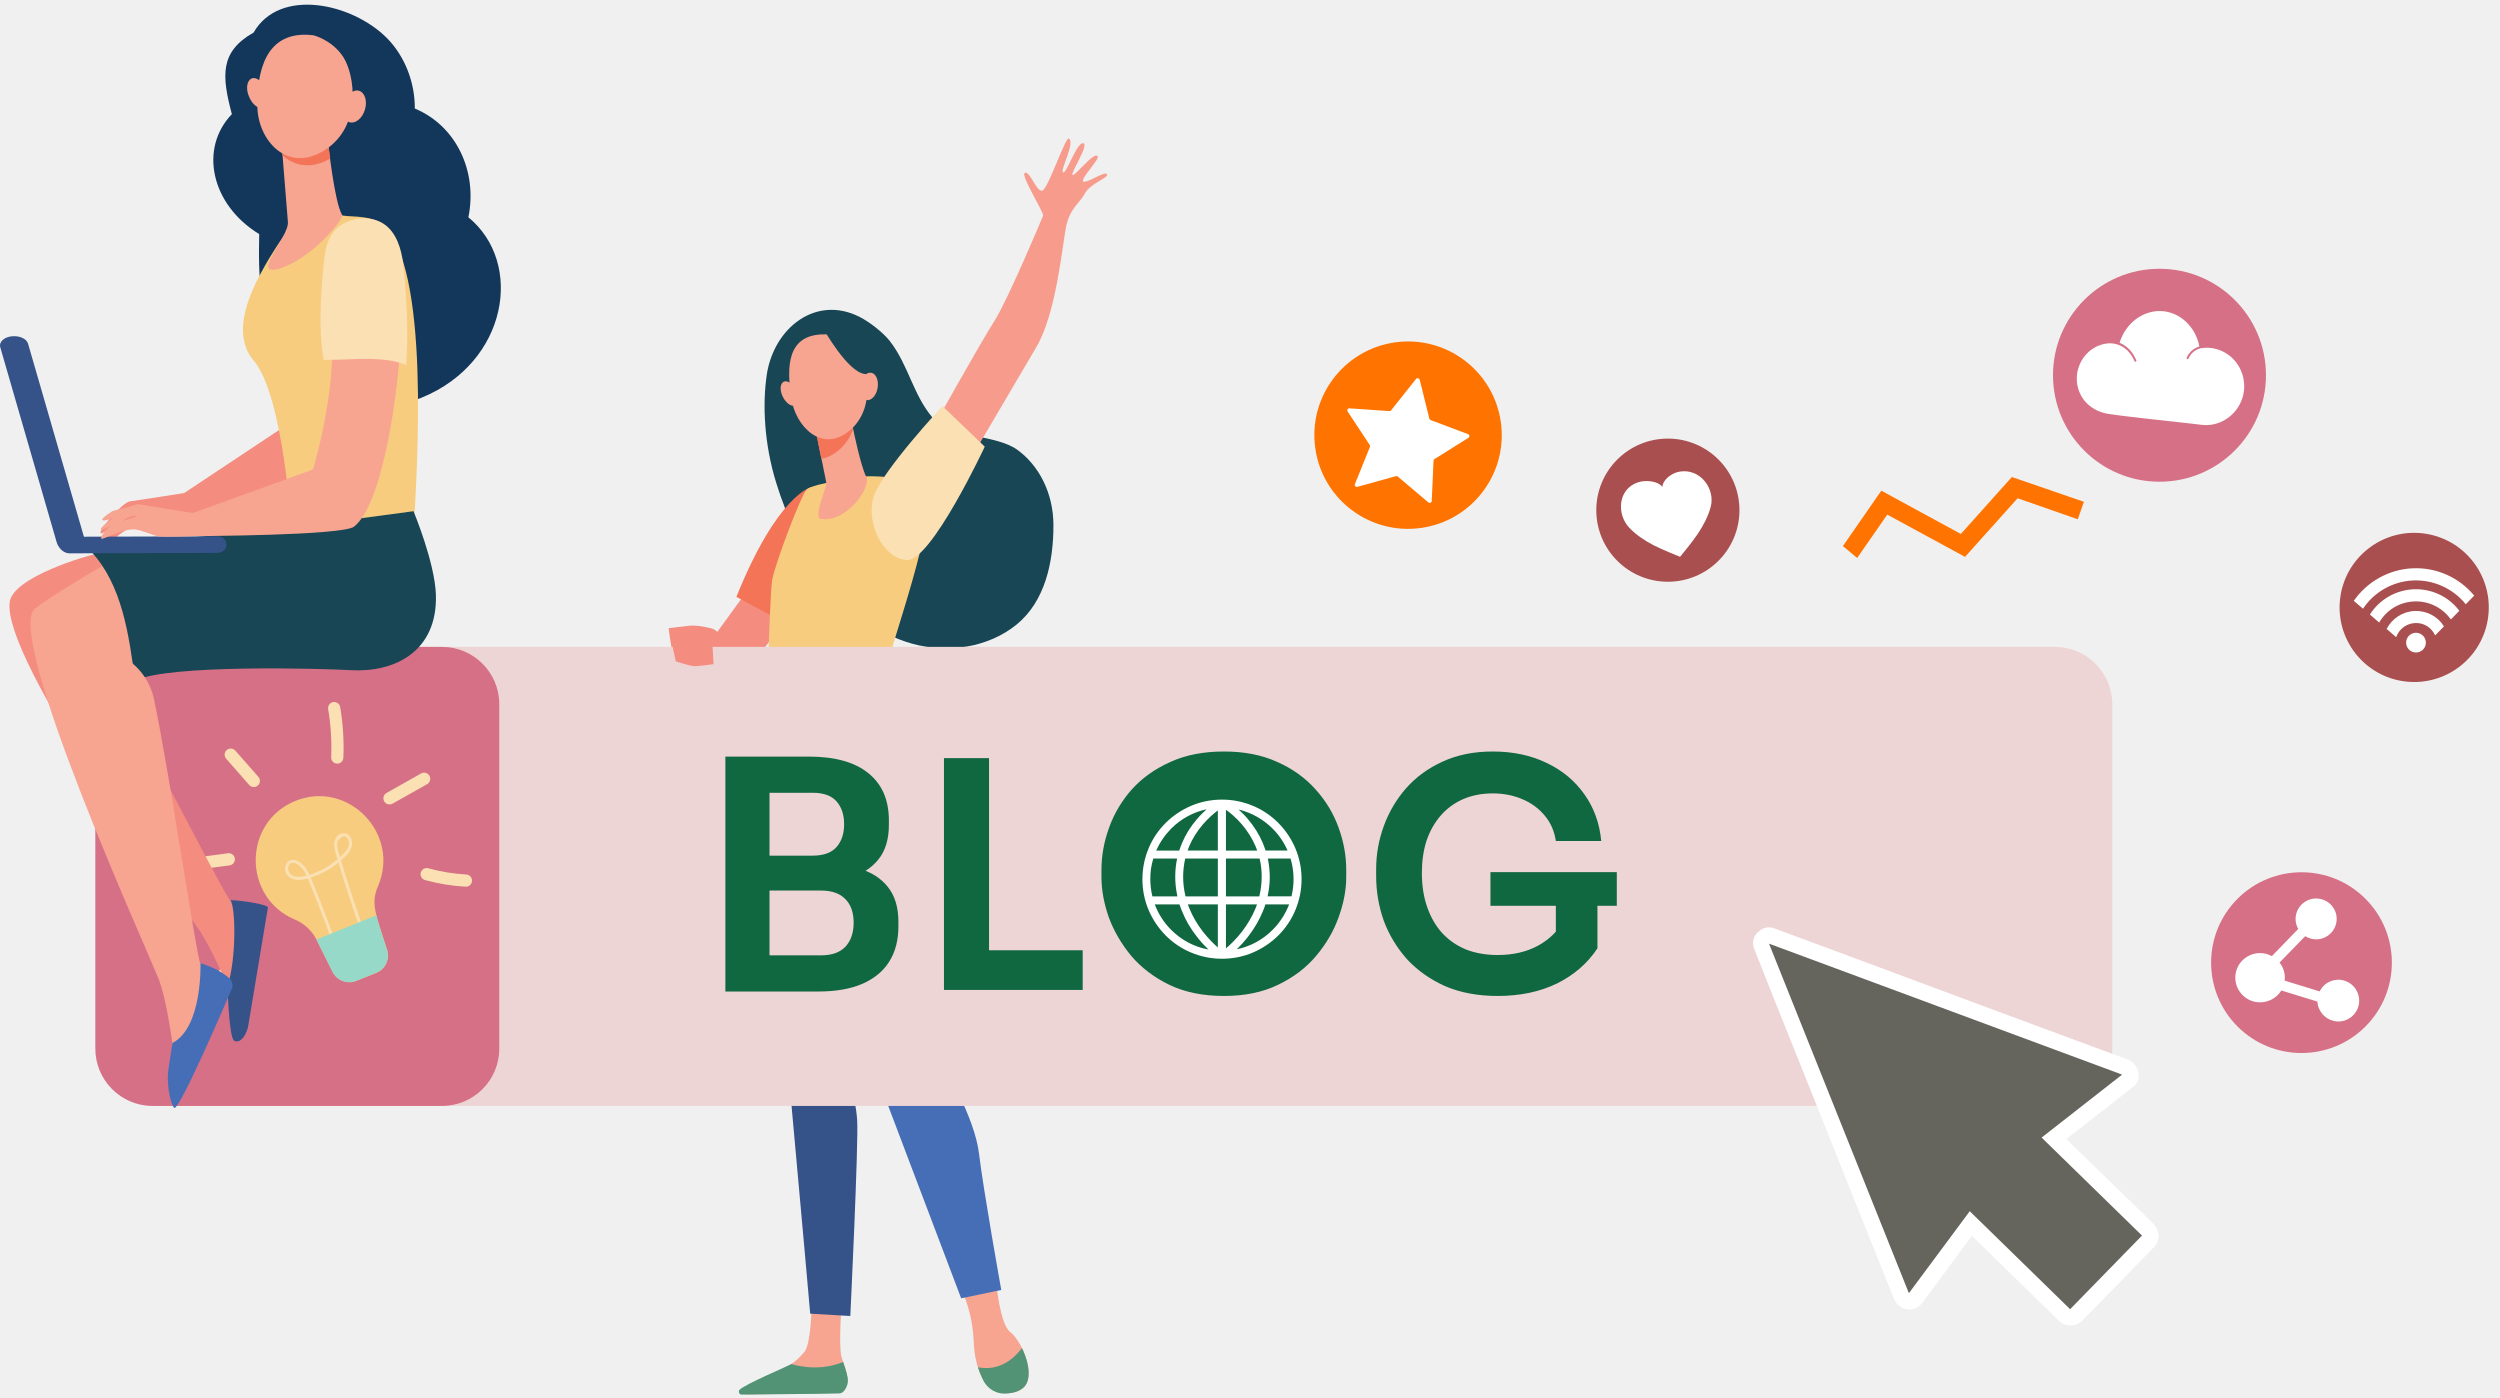
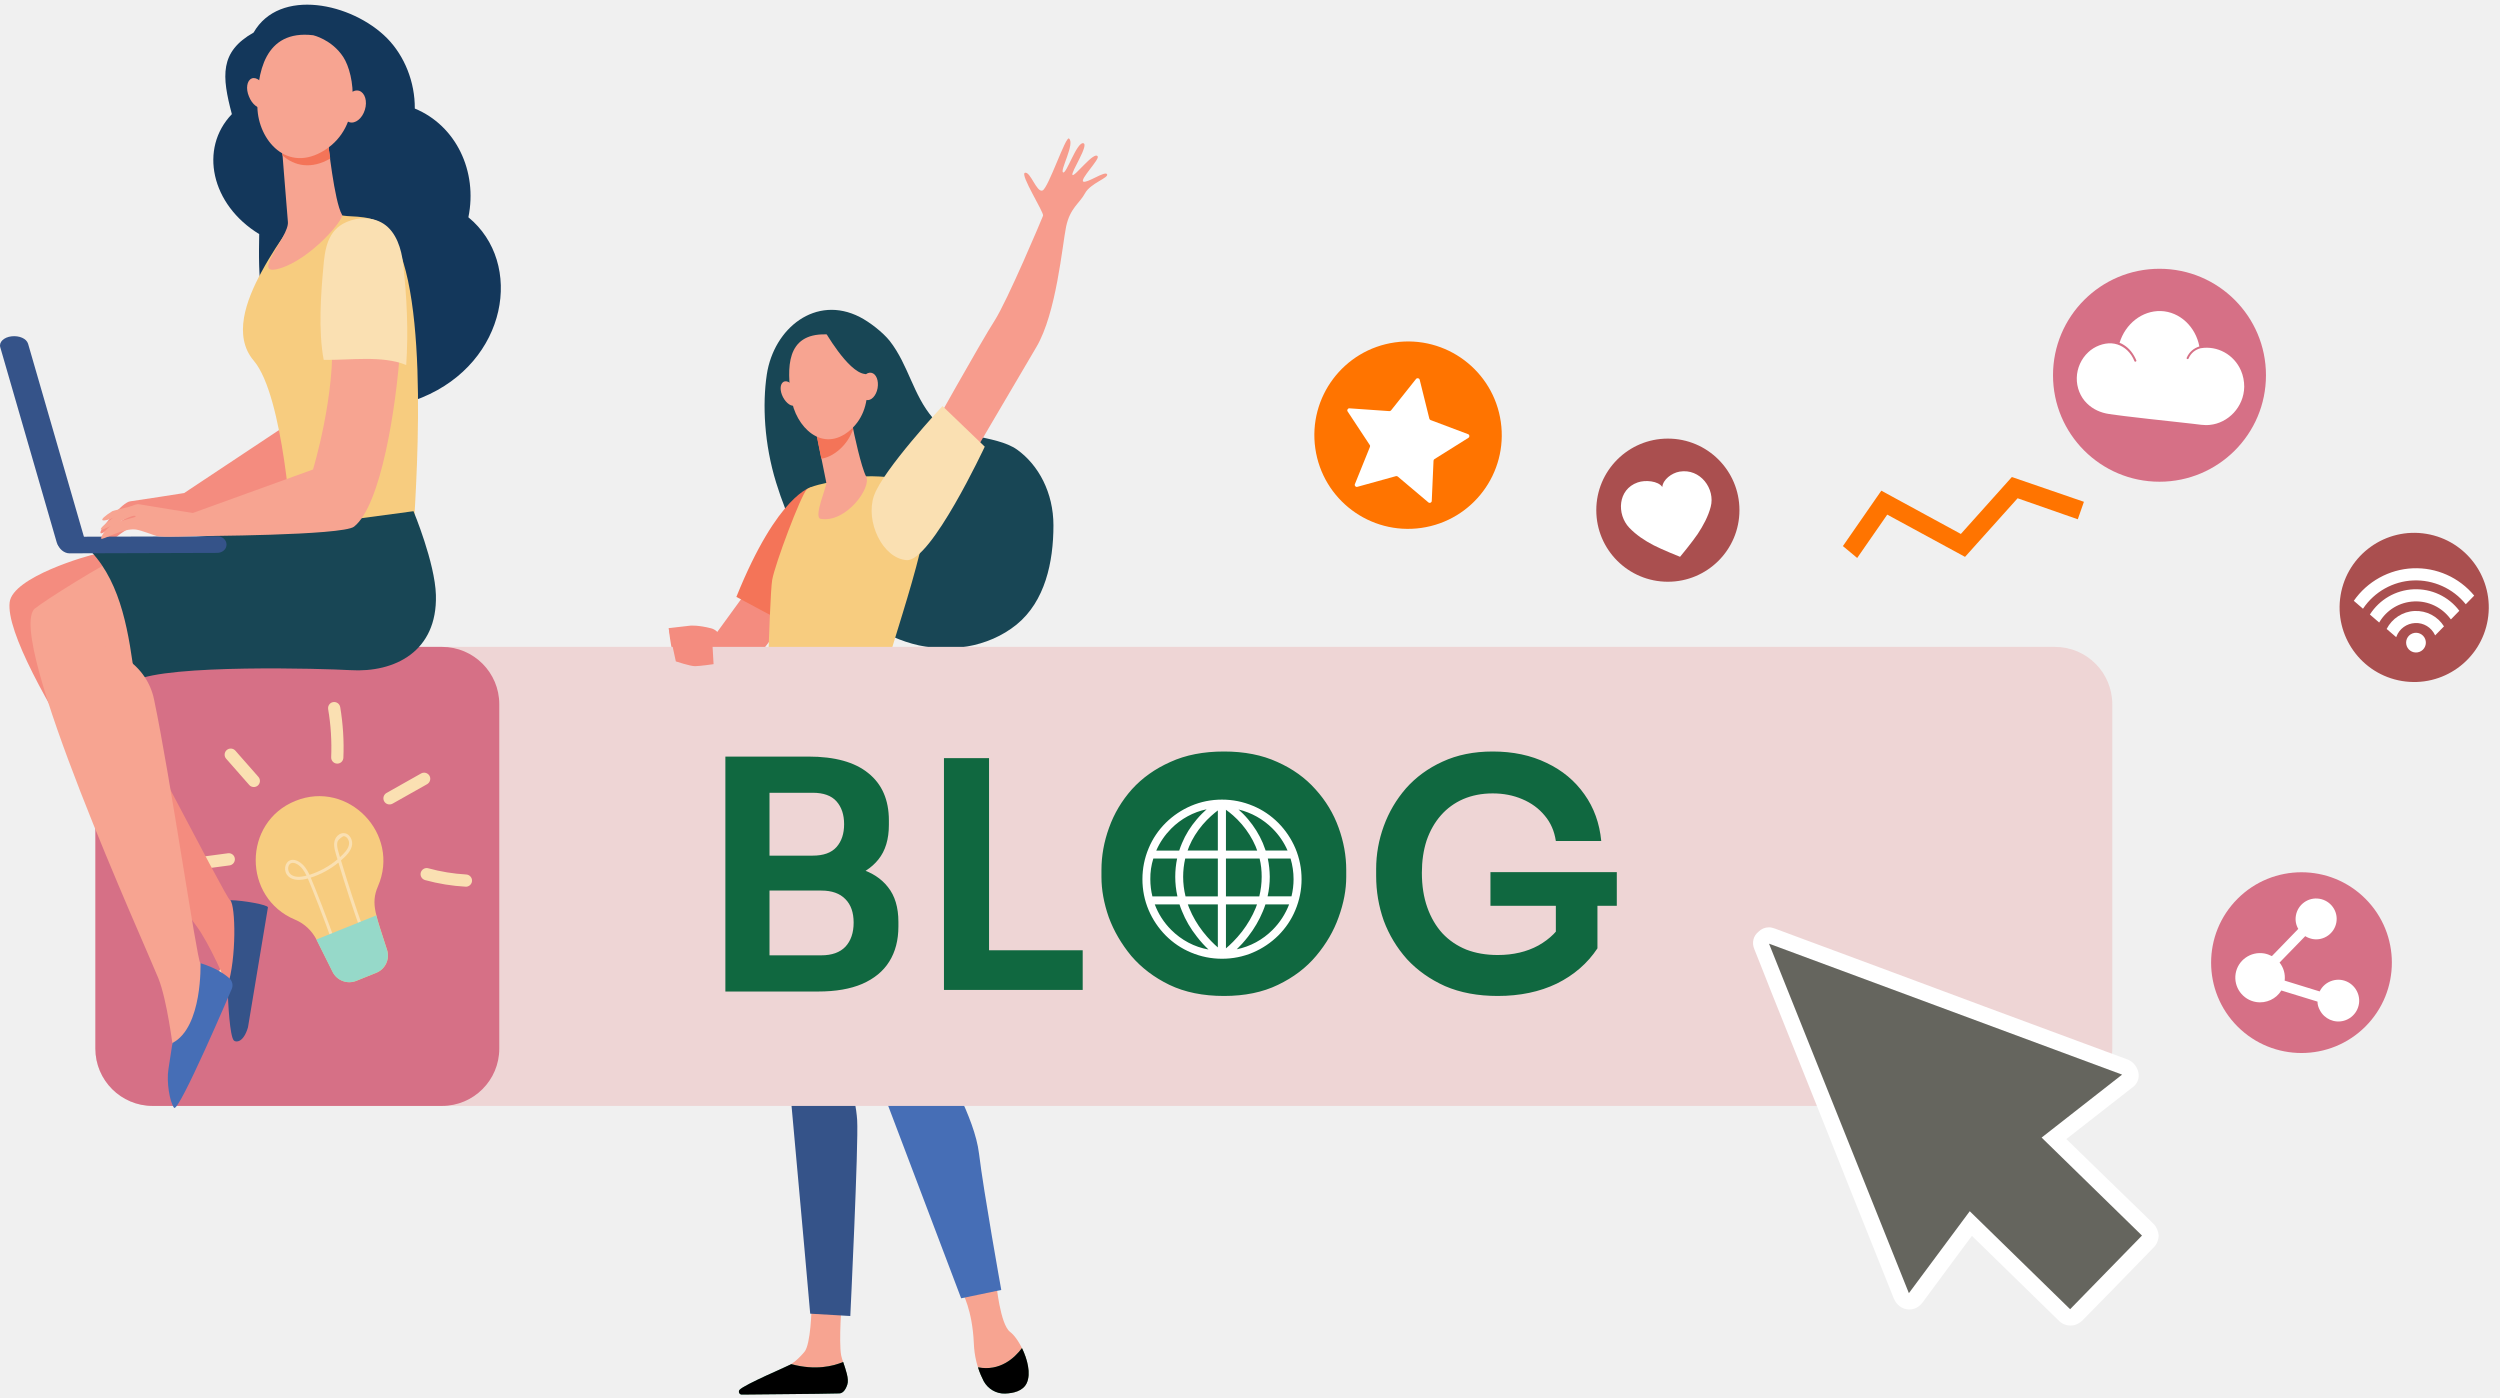
<svg xmlns="http://www.w3.org/2000/svg" width="508" height="284" viewBox="0 0 508 284" fill="none">
  <path d="M202.432 260.691C202.432 260.691 203.213 269.113 205.25 270.641C207.288 272.169 210.004 277.908 208.646 280.999C208.205 281.949 207.356 282.527 206.405 282.832C203.552 283.749 200.496 282.187 199.274 279.335C198.594 277.739 197.983 275.599 197.881 272.916C197.576 266.091 195.538 262.627 195.538 262.627L202.432 260.691Z" fill="#F7A491" />
  <path d="M171.057 264.154C171.057 264.154 170.412 272.644 170.921 275.395C171.193 276.855 172.755 279.911 172.042 281.303C171.329 282.696 170.514 283.035 170.514 283.035L152.006 283.341C150.988 283.341 151.667 282.696 152.482 282.05C153.806 281.032 154.893 280.352 159.138 278.213C159.409 278.077 160.428 277.398 160.802 277.16C161.718 276.583 162.635 275.666 163.45 274.715C164.775 273.187 164.91 265.716 164.91 265.716L171.057 264.154Z" fill="#F7A491" />
  <path d="M156.584 151.377C156.584 151.377 154.24 165.164 155.769 174.197C157.297 183.23 164.632 266.938 164.632 266.938L172.782 267.413C172.782 267.413 174.48 232.436 174.174 227.58C173.868 222.724 171.457 214.574 171.457 214.574L172.272 186.354L161.983 149.271L156.584 151.377Z" fill="#355389" />
  <path d="M180.603 148.458C180.603 148.458 187.021 158.544 188.549 166.864C190.077 175.184 187.429 200.822 190.383 211.757C191.979 217.666 198.024 226.801 198.941 234.441C199.857 242.082 203.457 262.118 203.457 262.118L195.307 263.816L176.358 213.829L161.484 168.63L157.681 145.368L180.603 148.458Z" fill="#466EB6" />
  <path d="M198.734 277.84C203.182 278.689 206.137 275.972 207.665 273.935C208.786 276.244 209.499 279.096 208.65 280.998C207.903 282.662 205.933 283.103 204.235 283.171C202.469 283.239 200.771 282.254 199.889 280.658C199.515 279.911 199.074 278.96 198.734 277.84Z" fill="#65B891" />
-   <path d="M198.734 277.84C203.182 278.689 206.137 275.972 207.665 273.935C208.786 276.244 209.499 279.096 208.65 280.998C207.903 282.662 205.933 283.103 204.235 283.171C202.469 283.239 200.771 282.254 199.889 280.658C199.515 279.911 199.074 278.96 198.734 277.84Z" fill="black" fill-opacity="0.2" />
+   <path d="M198.734 277.84C203.182 278.689 206.137 275.972 207.665 273.935C208.786 276.244 209.499 279.096 208.65 280.998C207.903 282.662 205.933 283.103 204.235 283.171C202.469 283.239 200.771 282.254 199.889 280.658C199.515 279.911 199.074 278.96 198.734 277.84Z" fill="black" fillOpacity="0.2" />
  <path d="M160.801 277.196C165.691 278.521 169.325 277.604 171.328 276.755C171.838 278.283 172.551 280.219 172.177 281.339C171.736 282.698 171.09 283.139 170.513 283.139C166.031 283.275 154.145 283.309 150.715 283.377C150.24 283.377 149.968 282.799 150.274 282.426C151.157 281.373 160.461 277.434 160.801 277.196Z" fill="#65B891" />
-   <path d="M160.801 277.196C165.691 278.521 169.325 277.604 171.328 276.755C171.838 278.283 172.551 280.219 172.177 281.339C171.736 282.698 171.09 283.139 170.513 283.139C166.031 283.275 154.145 283.309 150.715 283.377C150.24 283.377 149.968 282.799 150.274 282.426C151.157 281.373 160.461 277.434 160.801 277.196Z" fill="black" fill-opacity="0.2" />
+   <path d="M160.801 277.196C165.691 278.521 169.325 277.604 171.328 276.755C171.838 278.283 172.551 280.219 172.177 281.339C171.736 282.698 171.09 283.139 170.513 283.139C166.031 283.275 154.145 283.309 150.715 283.377C150.24 283.377 149.968 282.799 150.274 282.426C151.157 281.373 160.461 277.434 160.801 277.196Z" fill="black" fillOpacity="0.2" />
  <path d="M155.82 76.061C157.28 66.621 165.804 59.863 174.701 64.413C176.704 65.432 179.421 67.537 180.813 69.303C184.617 74.193 185.533 80.272 189.574 84.958C193.072 88.999 202.343 88.252 206.69 91.376C211.036 94.5 214.059 100.104 214.059 106.759C214.059 114.23 212.361 122.177 206.588 126.897C200.781 131.617 192.563 132.806 185.364 130.802C178.164 128.799 171.984 123.875 167.535 117.864C163.087 111.853 159.929 105.265 157.721 98.1C155.276 90.188 154.903 82.174 155.82 76.061Z" fill="#184655" />
  <path d="M188.483 88.861C188.483 88.861 199.418 69.301 202.1 65.158C204.749 61.015 211.711 44.477 211.948 43.832C212.186 43.187 207.16 35.376 208.281 35.104C209.401 34.833 210.658 39.213 211.846 38.704C213.035 38.195 216.533 27.634 217.212 28.143C218.502 29.128 215.31 34.697 216.023 35.036C216.702 35.376 218.774 28.924 220.098 29.094C221.423 29.297 217.551 35.036 217.925 35.546C218.298 36.055 222.34 30.622 223.053 31.776C223.46 32.388 219.351 36.497 220.132 36.904C220.913 37.278 224.581 34.629 224.954 35.41C225.328 36.157 221.592 37.21 220.472 39.281C219.351 41.353 217.449 42.236 216.634 46.039C215.853 49.842 214.665 63.63 210.59 70.523C206.515 77.417 197.584 92.63 197.584 92.63L188.483 88.861Z" fill="#F79C8D" />
  <path d="M157.642 112.052L166.438 117.112C166.438 117.112 149.764 139.049 148.813 140.034L141.818 133.819L157.642 112.052Z" fill="#F48C7F" />
  <path d="M164.947 98.946C164.947 98.946 158.121 100.237 149.631 121.291L161.313 127.539L169.633 114.635L164.947 98.946Z" fill="#F47458" />
  <path d="M140.291 127.13C140.291 127.13 141.876 126.99 144.518 127.68C147.758 128.542 147.969 135.12 147.089 137.428C146.243 139.735 146.243 139.735 146.243 139.735C146.243 139.735 139.622 139.023 138.037 136.543C136.487 134.074 135.889 127.637 135.889 127.637L140.291 127.13Z" fill="#F48C7F" />
  <path d="M175.86 96.806C175.86 96.806 184.452 96.263 187.848 99.964C191.243 103.666 180.309 132.87 179.697 137.557C179.086 142.243 184.757 151.615 184.757 151.615C184.757 151.615 161.156 162.652 155.383 158.849C155.383 158.849 156.3 121.189 156.911 117.827C157.523 114.465 162.684 100.813 163.907 99.489C165.129 98.165 175.86 96.806 175.86 96.806Z" fill="#F7CC7F" />
  <path d="M173.003 85.361C173.003 85.361 173.037 85.599 173.139 86.04C173.512 88.112 175.006 94.937 175.991 96.805C177.18 99.08 171.882 106.313 166.755 105.43C165.226 105.159 168.045 98.775 167.909 98.095C167.637 96.805 167.298 95.039 166.924 93.205C166.721 92.187 166.517 91.134 166.313 90.183C165.77 87.432 165.328 85.157 165.328 85.157L173.003 85.361Z" fill="#F7A491" />
  <path d="M173.098 86.04C173.03 85.599 172.962 85.361 172.962 85.361L165.288 85.157C165.288 85.157 165.729 87.432 166.273 90.183C166.476 91.168 166.68 92.187 166.884 93.205C168.072 93.036 169.295 92.458 170.551 91.372C171.91 90.183 172.793 88.757 173.336 87.263C173.234 86.787 173.166 86.38 173.098 86.04Z" fill="#F47458" />
  <path d="M167.836 67.943C167.836 67.943 171.469 67.536 173.711 70.456C175.986 73.377 178.431 82.444 172.794 87.368C167.157 92.291 161.587 86.722 160.772 80.814C159.923 74.905 159.618 67.74 167.836 67.943Z" fill="#F7A491" />
  <path d="M159.109 80.71C159.788 82.001 160.909 82.748 161.622 82.34C162.335 81.933 162.369 80.54 161.724 79.216C161.045 77.926 159.924 77.179 159.211 77.586C158.464 78.028 158.43 79.42 159.109 80.71Z" fill="#F7A491" />
  <path d="M167.426 66.992C167.426 66.992 172.248 75.584 175.712 75.991C179.176 76.399 179.617 80.949 179.617 80.949C179.617 80.949 178.395 70.422 174.965 68.384C171.535 66.381 167.426 66.992 167.426 66.992Z" fill="#184655" />
  <path d="M174.793 78.162C174.521 79.69 175.065 81.083 176.05 81.286C177.034 81.49 178.053 80.403 178.325 78.875C178.596 77.347 178.053 75.955 177.068 75.751C176.084 75.547 175.065 76.634 174.793 78.162Z" fill="#F7A491" />
  <path d="M191.51 82.511C191.51 82.511 179.387 95.517 177.587 100.746C175.787 105.976 179.353 113.481 184.243 113.82C189.167 114.16 200.102 90.763 200.102 90.763L191.51 82.511Z" fill="#FAE0B2" />
  <path d="M417.568 131.449H31.021C24.589 131.449 19.375 136.664 19.375 143.096V213.079C19.375 219.511 24.589 224.725 31.021 224.725H417.568C424.001 224.725 429.215 219.511 429.215 213.079V143.096C429.215 136.663 424.001 131.449 417.568 131.449Z" fill="#EED5D5" />
  <path d="M89.808 131.447H31.025C24.593 131.447 19.379 136.662 19.379 143.094V213.077C19.379 219.509 24.593 224.723 31.025 224.723H89.808C96.24 224.723 101.454 219.509 101.454 213.077V143.094C101.454 136.662 96.24 131.447 89.808 131.447Z" fill="#D67086" />
  <path d="M135.875 127.7H142.13L144.61 128.088L144.997 134.958C144.997 134.958 142.183 135.367 141.213 135.367C140.242 135.367 137.331 134.396 137.331 134.396L135.875 127.7Z" fill="#F48C7F" />
  <path d="M420.71 268.383C420.107 268.383 419.443 268.141 419.021 267.719L400.557 249.738L389.937 264.099C389.454 264.762 388.73 265.124 387.946 265.124C386.92 265.124 386.075 264.521 385.653 263.495L357.233 192.476C356.871 191.57 357.112 190.605 357.836 190.002C358.259 189.579 358.802 189.338 359.345 189.338C359.646 189.338 359.888 189.398 360.189 189.519L431.873 216.129C432.718 216.43 433.381 217.275 433.562 218.18C433.683 218.965 433.381 219.689 432.778 220.171L418.417 231.395L436.941 249.436C437.847 250.341 437.847 251.85 436.941 252.815L422.339 267.719C421.917 268.141 421.313 268.383 420.71 268.383ZM400.315 243.764C400.919 243.764 401.522 244.006 401.944 244.428L420.65 262.651L431.933 251.065L413.168 232.843C412.685 232.36 412.444 231.696 412.504 230.972C412.564 230.309 412.806 229.765 413.288 229.403L426.442 219.146L363.689 195.855L388.549 257.944L398.264 244.79C398.746 244.126 399.531 243.764 400.315 243.764Z" fill="white" />
  <path d="M437.623 248.712L435.089 246.238L426.762 238.152L419.883 231.455L433.399 220.895C434.304 220.232 434.727 219.145 434.546 218.059C434.365 216.853 433.46 215.706 432.313 215.284L427.908 213.655L423.503 212.025L403.471 204.604L385.007 197.725L372.818 193.199L360.63 188.674C360.268 188.553 359.845 188.433 359.483 188.433C358.638 188.433 357.914 188.734 357.311 189.338C356.285 190.182 355.923 191.51 356.466 192.837L358.337 197.544L359.906 201.526L370.827 228.8L375.171 239.721L379.999 251.789L384.826 263.857C385.369 265.185 386.576 266.09 387.963 266.09C389.05 266.09 390.015 265.547 390.679 264.642L398.04 254.686L400.695 251.125L418.375 268.383C418.978 268.986 419.823 269.348 420.728 269.348C421.633 269.348 422.417 268.986 423.081 268.383L429.236 262.107L437.683 253.418C438.287 252.815 438.588 251.97 438.649 251.125C438.588 250.22 438.226 249.315 437.623 248.712ZM436.296 252.091C431.408 257.099 426.581 262.047 421.693 267.055C421.452 267.357 421.03 267.478 420.668 267.478C420.306 267.478 419.883 267.357 419.642 267.055C413.668 261.202 407.695 255.41 401.721 249.557C401.299 249.134 400.876 248.712 400.393 248.29C396.652 253.358 392.851 258.427 389.11 263.495C388.748 263.978 388.325 264.159 387.843 264.159C387.239 264.159 386.696 263.797 386.455 263.133C383.257 255.108 379.999 247.022 376.801 238.997C371.732 226.266 366.603 213.594 361.535 200.863C360.388 197.966 359.181 195.07 358.035 192.113C357.794 191.45 357.975 190.967 358.397 190.665C358.638 190.424 358.94 190.243 359.302 190.243C359.483 190.243 359.604 190.303 359.785 190.363C367.931 193.38 376.016 196.397 384.162 199.414C397.014 204.181 409.867 208.948 422.659 213.715C425.615 214.801 428.512 215.887 431.468 216.973C432.373 217.335 433.037 218.663 432.072 219.387C427.003 223.309 421.935 227.291 416.926 231.213C422.538 236.644 428.089 242.135 433.701 247.565C434.546 248.41 435.39 249.195 436.235 250.039C436.899 250.582 436.839 251.548 436.296 252.091Z" fill="white" />
  <path d="M413.85 232.177C413.306 231.695 413.246 230.609 413.85 230.126C418.677 226.385 423.504 222.583 428.271 218.842C420.97 216.127 413.729 213.412 406.428 210.757C393.575 205.99 380.723 201.223 367.931 196.456C366 195.732 364.009 195.008 362.078 194.284C364.914 201.404 367.75 208.464 370.586 215.584C375.655 228.316 380.783 240.987 385.852 253.719C386.697 255.77 387.481 257.822 388.326 259.873C391.886 255.046 395.506 250.219 399.066 245.392C399.368 244.969 399.851 244.668 400.333 244.668C400.696 244.668 400.997 244.788 401.299 245.09C407.273 250.943 413.246 256.736 419.22 262.589C419.702 263.071 420.185 263.554 420.668 263.976C424.831 259.692 429.055 255.408 433.219 251.064C427.607 245.573 421.935 240.082 416.323 234.591C415.479 233.807 414.694 232.962 413.85 232.177ZM430.624 251.124L420.668 261.382L420.547 261.261L402.626 243.763C402.023 243.159 401.178 242.797 400.333 242.797C399.247 242.797 398.222 243.34 397.558 244.245L391.162 252.814L388.809 256.012L387.602 252.934L378.792 231.031L372.276 214.8L368.052 204.18L365.336 197.422L367.267 198.146L405.764 212.446L424.469 219.385L424.047 219.687L412.643 228.617C411.979 229.16 411.557 229.945 411.496 230.85C411.436 231.815 411.798 232.781 412.462 233.445L414.996 235.919L420.185 240.987L430.624 251.124Z" fill="white" />
  <path d="M414.857 231.155L431.209 218.363L359.465 191.753L387.885 262.773L400.254 246.119L420.649 266.031L427.95 258.549L435.251 251.067L414.857 231.155Z" fill="#65655E" />
  <path d="M155.073 201.477V194.122H166.879C169.03 194.122 170.664 193.542 171.782 192.38C172.9 191.176 173.46 189.542 173.46 187.477C173.46 185.413 172.9 183.822 171.782 182.703C170.664 181.542 169.03 180.962 166.879 180.962H155.073V175.349H166.234C169.374 175.349 172.169 175.736 174.621 176.51C177.115 177.241 179.051 178.489 180.427 180.252C181.846 182.015 182.556 184.381 182.556 187.348V188.252C182.556 191.047 181.932 193.434 180.685 195.413C179.481 197.348 177.653 198.853 175.201 199.929C172.793 200.961 169.804 201.477 166.234 201.477H155.073ZM147.396 201.477V153.737H156.363V201.477H147.396ZM155.073 179.478V173.865H165.137C167.331 173.865 168.944 173.284 169.976 172.123C171.008 170.962 171.524 169.414 171.524 167.478C171.524 165.543 171.008 163.995 169.976 162.833C168.944 161.672 167.331 161.091 165.137 161.091H155.073V153.737H164.299C169.632 153.737 173.675 154.855 176.427 157.092C179.223 159.328 180.621 162.532 180.621 166.704V167.607C180.621 170.532 179.911 172.876 178.492 174.639C177.115 176.36 175.201 177.607 172.75 178.381C170.298 179.112 167.481 179.478 164.299 179.478H155.073ZM191.812 201.154V154.059H200.973V201.154H191.812ZM199.683 201.154V193.09H220.004V201.154H199.683ZM248.717 202.38C244.459 202.38 240.76 201.627 237.621 200.122C234.524 198.617 231.944 196.66 229.879 194.251C227.858 191.8 226.331 189.176 225.299 186.381C224.309 183.542 223.815 180.811 223.815 178.187V176.768C223.815 173.887 224.331 171.026 225.363 168.188C226.395 165.306 227.944 162.704 230.008 160.382C232.116 158.059 234.718 156.21 237.814 154.834C240.911 153.414 244.545 152.705 248.717 152.705C252.846 152.705 256.459 153.414 259.555 154.834C262.652 156.21 265.232 158.059 267.297 160.382C269.404 162.704 270.974 165.306 272.006 168.188C273.039 171.026 273.555 173.887 273.555 176.768V178.187C273.555 180.811 273.039 183.542 272.006 186.381C271.017 189.176 269.49 191.8 267.426 194.251C265.405 196.66 262.824 198.617 259.684 200.122C256.588 201.627 252.932 202.38 248.717 202.38ZM248.717 193.864C251.126 193.864 253.276 193.434 255.168 192.574C257.104 191.714 258.738 190.531 260.071 189.026C261.448 187.477 262.48 185.736 263.168 183.8C263.899 181.822 264.265 179.736 264.265 177.542C264.265 175.177 263.899 173.005 263.168 171.026C262.48 169.048 261.448 167.328 260.071 165.865C258.738 164.403 257.104 163.263 255.168 162.446C253.233 161.629 251.083 161.22 248.717 161.22C246.309 161.22 244.137 161.629 242.201 162.446C240.266 163.263 238.61 164.403 237.234 165.865C235.9 167.328 234.868 169.048 234.137 171.026C233.449 173.005 233.105 175.177 233.105 177.542C233.105 179.736 233.449 181.822 234.137 183.8C234.868 185.736 235.9 187.477 237.234 189.026C238.61 190.531 240.266 191.714 242.201 192.574C244.137 193.434 246.309 193.864 248.717 193.864ZM304.343 202.38C300.3 202.38 296.73 201.713 293.634 200.38C290.58 199.004 287.999 197.176 285.892 194.896C283.828 192.574 282.258 189.972 281.182 187.09C280.15 184.166 279.634 181.134 279.634 177.994V176.575C279.634 173.607 280.15 170.704 281.182 167.865C282.215 165.027 283.72 162.468 285.698 160.188C287.72 157.909 290.193 156.102 293.117 154.769C296.085 153.393 299.483 152.705 303.311 152.705C307.439 152.705 311.095 153.479 314.278 155.027C317.461 156.532 320.02 158.661 321.955 161.414C323.89 164.124 325.03 167.285 325.374 170.897H316.149C315.848 168.876 315.095 167.156 313.891 165.736C312.687 164.274 311.16 163.156 309.31 162.382C307.504 161.608 305.504 161.22 303.311 161.22C301.117 161.22 299.117 161.608 297.311 162.382C295.547 163.156 294.042 164.253 292.795 165.672C291.548 167.091 290.58 168.79 289.892 170.768C289.247 172.747 288.924 174.94 288.924 177.349C288.924 179.972 289.29 182.316 290.021 184.381C290.752 186.445 291.784 188.209 293.117 189.671C294.451 191.09 296.064 192.187 297.956 192.961C299.848 193.692 301.977 194.058 304.343 194.058C307.482 194.058 310.235 193.413 312.601 192.122C314.966 190.789 316.686 189.069 317.762 186.961L316.149 194.38V182.252H324.6V192.703C322.579 195.757 319.826 198.144 316.342 199.864C312.859 201.541 308.859 202.38 304.343 202.38ZM302.859 184.058V177.22H328.535V184.058H302.859Z" fill="#106840" />
  <path d="M398.444 108.501L408.81 96.93L423.452 101.966L422.207 105.518L409.98 101.246L399.294 113.157L383.489 104.572L377.379 113.379L374.476 110.964L382.284 99.705L398.444 108.501Z" fill="#FF7400" />
  <path d="M288.814 107.273C299.223 105.784 306.454 96.139 304.965 85.73C303.476 75.321 293.831 68.089 283.422 69.578C273.013 71.067 265.781 80.713 267.27 91.122C268.759 101.531 278.405 108.762 288.814 107.273Z" fill="#FF7400" />
  <path d="M288.483 77.166L290.447 85.081C290.489 85.208 290.573 85.314 290.7 85.356L298.32 88.227C298.637 88.353 298.679 88.775 298.383 88.965L291.481 93.293C291.375 93.356 291.291 93.483 291.291 93.63L290.932 101.799C290.911 102.137 290.531 102.306 290.257 102.095L284.03 96.839C283.924 96.754 283.797 96.712 283.65 96.754L275.797 98.928C275.481 99.013 275.185 98.696 275.312 98.38L278.373 90.802C278.415 90.675 278.415 90.527 278.33 90.422L273.834 83.604C273.644 83.329 273.876 82.949 274.193 82.971L282.32 83.54C282.446 83.54 282.573 83.498 282.658 83.393L287.745 76.997C287.977 76.744 288.399 76.828 288.483 77.166Z" fill="white" />
  <path d="M338.911 118.211C346.943 118.211 353.455 111.7 353.455 103.668C353.455 95.635 346.943 89.124 338.911 89.124C330.879 89.124 324.367 95.635 324.367 103.668C324.367 111.7 330.879 118.211 338.911 118.211Z" fill="#AA4F4F" />
  <path d="M341.282 95.835C339.678 96.109 337.905 97.46 337.778 98.959C336.955 97.714 334.317 97.481 332.776 98.03C328.702 99.445 328.491 104.511 331.066 107.234C332.459 108.69 334.19 109.851 336.026 110.801C337.567 111.603 341.388 113.165 341.388 113.144C341.409 113.144 344.005 109.957 344.976 108.5C346.116 106.769 347.108 104.933 347.615 102.991C348.586 99.36 345.525 95.117 341.282 95.835Z" fill="white" />
  <path d="M248.285 199.211C259.628 199.211 268.823 190.015 268.823 178.672C268.823 167.329 259.628 158.134 248.285 158.134C236.941 158.134 227.746 167.329 227.746 178.672C227.746 190.015 236.941 199.211 248.285 199.211Z" fill="#106840" />
  <path d="M263.212 172.36C262.389 170.439 261.228 168.708 259.75 167.21C258.273 165.732 256.542 164.55 254.6 163.748C252.595 162.904 250.484 162.481 248.31 162.481C246.114 162.481 244.004 162.904 242.019 163.748C240.098 164.571 238.368 165.732 236.869 167.21C235.391 168.687 234.209 170.418 233.407 172.36C232.563 174.365 232.141 176.476 232.141 178.65C232.141 180.846 232.563 182.957 233.407 184.941C234.23 186.862 235.391 188.592 236.869 190.091C238.346 191.569 240.077 192.751 242.019 193.553C244.025 194.397 246.135 194.819 248.31 194.819C250.505 194.819 252.616 194.397 254.6 193.553C256.521 192.73 258.252 191.569 259.75 190.091C261.228 188.614 262.41 186.883 263.212 184.941C264.056 182.935 264.479 180.825 264.479 178.65C264.479 176.476 264.056 174.365 263.212 172.36ZM240.415 178.165C240.415 176.898 240.563 175.653 240.837 174.45H247.465V182.154H240.901C240.584 180.846 240.415 179.516 240.415 178.165ZM252.362 167.526C253.523 168.898 254.452 170.376 255.128 171.959C255.254 172.255 255.36 172.55 255.465 172.846H249.112V164.55C249.872 165.078 251.117 166.07 252.362 167.526ZM247.465 164.677V172.825H241.323C241.428 172.55 241.534 172.255 241.639 171.98C242.294 170.418 243.223 168.941 244.383 167.569C245.544 166.218 246.684 165.268 247.465 164.677ZM247.465 183.78V192.519C246.684 191.843 245.566 190.767 244.447 189.331C243.265 187.811 242.336 186.207 241.66 184.54C241.555 184.286 241.471 184.033 241.365 183.78H247.465ZM249.112 192.709V183.78H255.423C255.339 184.033 255.233 184.265 255.149 184.519C254.473 186.165 253.545 187.769 252.384 189.289C251.138 190.893 249.893 192.054 249.112 192.709ZM249.112 182.154V174.45H255.951C256.246 175.653 256.373 176.898 256.373 178.165C256.373 179.516 256.204 180.846 255.888 182.154H249.112ZM257.618 174.45H262.241C262.642 175.801 262.853 177.215 262.853 178.65C262.853 179.833 262.706 181.015 262.431 182.133H257.576C257.872 180.825 258.019 179.495 258.019 178.144C257.998 176.898 257.872 175.653 257.618 174.45ZM258.589 168.371C259.898 169.679 260.911 171.178 261.629 172.825H257.175C257.006 172.318 256.816 171.811 256.605 171.305C255.866 169.574 254.853 167.949 253.587 166.45C252.932 165.669 252.257 165.014 251.666 164.487C254.262 165.12 256.647 166.429 258.589 168.371ZM237.988 168.371C239.993 166.365 242.484 165.014 245.186 164.445C244.573 164.993 243.877 165.669 243.201 166.471C241.914 167.97 240.901 169.595 240.183 171.326C239.972 171.832 239.782 172.318 239.613 172.846H234.948C235.666 171.178 236.7 169.679 237.988 168.371ZM234.357 174.45H239.191C238.938 175.653 238.811 176.898 238.811 178.165C238.811 179.516 238.959 180.846 239.254 182.154H234.167C233.893 181.036 233.745 179.854 233.745 178.672C233.724 177.215 233.935 175.801 234.357 174.45ZM237.988 188.951C236.489 187.453 235.37 185.701 234.653 183.78H239.676C239.824 184.244 239.993 184.709 240.183 185.152C240.901 186.946 241.914 188.698 243.201 190.323C244.025 191.4 244.848 192.265 245.566 192.941C242.695 192.434 240.077 191.041 237.988 188.951ZM258.589 188.951C256.563 190.978 254.051 192.329 251.307 192.899C252.004 192.223 252.806 191.358 253.608 190.323C254.874 188.698 255.888 186.946 256.626 185.152C256.816 184.687 256.985 184.244 257.133 183.78H261.946C261.207 185.701 260.067 187.474 258.589 188.951Z" fill="white" />
  <path d="M60.033 162.74C49.299 167.069 49.259 182.426 59.98 186.888C61.909 187.692 63.45 189.193 64.388 191.069L67.591 197.488C68.476 199.257 70.566 200.048 72.402 199.311L76.463 197.676C78.299 196.939 79.263 194.915 78.66 193.026C76.503 186.138 75.216 183.753 76.798 180.108C81.434 169.454 70.754 158.412 60.033 162.74Z" fill="#F7CC7F" />
  <path d="M67.802 192.206C65.738 186.35 63.299 180.226 62.548 178.511C56.237 180.293 57.161 173.017 60.726 175.094C61.744 175.683 62.374 176.662 62.897 177.76C64.974 177.09 66.917 176.032 68.579 174.625C68.15 173.164 67.748 172.078 67.949 171.033C68.257 169.465 69.986 168.661 71.031 169.894C71.42 170.363 71.621 171.02 71.554 171.623C71.393 172.909 70.281 173.981 69.289 174.839C70.696 179.543 72.237 184.26 73.885 188.87L73.296 189.084C71.674 184.541 70.16 179.905 68.766 175.281C67.105 176.635 65.188 177.68 63.138 178.337C64.09 180.548 66.435 186.511 68.378 192.005L67.802 192.206ZM59.198 177.76C59.908 178.243 60.913 178.296 62.28 177.921C61.811 176.956 61.248 176.112 60.404 175.616C58.488 174.504 58.019 176.956 59.198 177.76ZM68.552 171.14C68.378 172.011 68.74 173.003 69.088 174.169C69.879 173.445 70.803 172.561 70.924 171.529C71.018 170.805 70.535 169.921 69.812 169.908C69.745 169.908 68.672 170.524 68.552 171.14Z" fill="#FAE0B2" />
  <path d="M64.289 190.908C64.316 190.961 64.343 191.015 64.37 191.068L67.572 197.487C68.457 199.256 70.547 200.047 72.383 199.31L76.444 197.675C78.279 196.938 79.244 194.914 78.641 193.025C77.676 189.956 76.899 187.785 76.457 186.003L64.289 190.908Z" fill="#96D9C9" />
  <path d="M50.645 159.508L45.955 154.175C45.5 153.652 45.553 152.875 46.062 152.419C46.585 151.963 47.362 152.017 47.818 152.526L52.508 157.86C52.964 158.382 52.91 159.16 52.401 159.615C51.878 160.071 51.088 160.017 50.645 159.508Z" fill="#FAE0B2" />
  <path d="M46.646 175.849L39.249 176.84C38.566 176.934 37.936 176.452 37.855 175.768C37.762 175.085 38.244 174.455 38.928 174.374L46.325 173.383C47.008 173.289 47.638 173.771 47.718 174.455C47.799 175.125 47.33 175.755 46.646 175.849Z" fill="#FAE0B2" />
  <path d="M44.421 199.709C43.845 199.333 43.671 198.57 44.046 197.993C45.44 195.836 47.048 193.786 48.817 191.936C49.286 191.44 50.077 191.414 50.572 191.896C51.068 192.365 51.095 193.156 50.612 193.652C48.951 195.394 47.437 197.31 46.137 199.347C45.775 199.91 44.998 200.084 44.421 199.709Z" fill="#FAE0B2" />
  <path d="M68.489 155.168C67.805 155.141 67.269 154.565 67.296 153.868C67.43 150.612 67.229 147.315 66.68 144.099C66.573 143.415 67.028 142.772 67.698 142.665C68.382 142.558 69.011 143.013 69.132 143.684C69.695 147.074 69.923 150.531 69.775 153.962C69.749 154.672 69.172 155.195 68.489 155.168Z" fill="#FAE0B2" />
  <path d="M78.065 162.835C77.73 162.232 77.944 161.481 78.534 161.133L85.569 157.166C86.172 156.831 86.923 157.046 87.271 157.635C87.606 158.238 87.392 158.989 86.802 159.337L79.767 163.304C79.164 163.639 78.413 163.438 78.065 162.835Z" fill="#FAE0B2" />
  <path d="M94.951 180.147C94.844 180.174 94.723 180.187 94.616 180.174C91.842 180.026 89.068 179.571 86.374 178.834C85.718 178.646 85.316 177.963 85.503 177.306C85.691 176.649 86.374 176.247 87.031 176.435C89.55 177.132 92.137 177.547 94.736 177.695C95.42 177.735 95.956 178.324 95.916 179.008C95.889 179.557 95.473 180.026 94.951 180.147Z" fill="#FAE0B2" />
  <path d="M85.745 80.778C68.707 87.794 63.195 72.487 63.651 72.852C63.332 72.487 60.781 71.394 59.141 70.574C52.307 67.203 52.535 55.404 52.672 47.568C42.877 41.6 40.417 30.166 47.114 23.196C45.064 15.451 44.608 10.531 51.533 6.614C56.772 -2.543 71.486 0.555 78.639 7.752C82.237 11.397 84.333 16.727 84.287 22.057C92.67 25.519 97.089 34.812 95.175 44.151C106.519 53.445 103.148 73.626 85.745 80.778Z" fill="#13375B" />
  <path d="M22.931 107.203C24.298 105.836 26.712 104.652 26.576 104.47C25.983 103.65 20.061 109.845 20.425 108.068C20.653 107.112 24.89 102.055 26.439 101.873C27.897 101.691 37.418 100.187 37.418 100.187L59.376 85.609C59.376 85.609 60.469 68.344 55.822 56.727C60.925 55.178 61.927 54.859 67.12 55.224C70.127 67.023 73.316 86.885 69.444 92.671C67.803 95.085 39.285 104.515 39.285 104.515C39.285 104.515 33.136 106.838 31.951 106.93C31.085 106.975 28.671 106.793 27.487 106.975C24.799 107.385 21.519 111.348 21.291 110.893C21.109 110.574 21.519 108.57 22.931 107.203Z" fill="#F48C7F" />
  <path d="M53.08 55.358C55.13 51.531 57.271 48.524 57.271 48.524C59.412 44.697 64.925 42.784 64.925 42.784C64.925 42.784 66.793 42.83 68.888 42.921C69.025 43.285 69.161 43.513 69.298 43.65C70.118 44.242 74.674 43.468 77.635 45.472C87.52 53.991 84.787 95.219 84.013 108.248L59.321 108.339C59.321 108.339 57.681 80.504 51.577 73.307C47.295 68.295 50.028 61.007 53.08 55.358Z" fill="#F7CC7F" />
  <path d="M46.289 200.407C46.016 199.906 42.599 191.661 39.774 187.971C35.72 182.595 0.505 134.169 1.963 122.37C2.601 117.223 17.862 112.849 19.639 112.53C29.342 113.851 19.138 122.188 26.427 129.067C21.689 130.707 18.91 132.711 19.912 134.033C24.012 139.363 45.788 182.367 46.744 182.914C50.981 185.374 52.621 184.235 52.621 184.235C52.621 184.235 51.664 208.425 49.66 207.651C47.701 206.922 49.295 205.92 46.289 200.407Z" fill="#F48C7F" />
  <path d="M54.445 184.372L50.391 208.744C49.48 211.888 47.931 211.842 47.521 211.432C46.701 210.566 46.336 204.052 46.245 200.362C48.068 194.713 47.885 184.099 46.792 182.914C49.571 182.96 54.445 183.871 54.445 184.372Z" fill="#355389" />
  <path d="M39.914 124.693C34.447 115.627 34.766 116.766 25.245 112.712C21.418 114.261 8.708 122.233 7.068 123.691L27.341 138.405C26.657 136.72 33.718 128.565 39.914 124.693Z" fill="#F7A491" />
  <path d="M66.657 28.846C66.657 28.846 67.932 40.918 69.481 43.606C70.028 44.563 63.103 52.672 56.862 54.539C50.621 56.407 58.776 48.161 58.502 45.109C58.229 42.011 57.09 27.434 57.09 27.434L66.657 28.846Z" fill="#F7A491" />
  <path d="M57.406 31.577C57.224 29.162 57.087 27.386 57.087 27.386L66.608 28.843C66.608 28.843 66.836 30.256 67.109 32.215C63.283 34.447 59.82 33.764 57.406 31.577Z" fill="#F47458" />
  <path d="M63.645 7.161C63.645 7.161 67.427 8.027 69.75 11.58C72.073 15.134 73.668 25.611 66.014 30.486C58.361 35.36 52.439 28.482 52.302 21.739C52.211 14.997 53.669 5.977 63.645 7.161Z" fill="#F7A491" />
  <path d="M50.587 19.598C51.225 21.238 52.546 22.24 53.457 21.83C54.414 21.465 54.641 19.825 54.004 18.185C53.366 16.545 52.045 15.543 51.134 15.953C50.177 16.363 49.904 18.003 50.587 19.598Z" fill="#F7A491" />
  <path d="M69.856 20.962C69.31 22.693 69.811 24.424 70.995 24.834C72.18 25.199 73.592 24.106 74.138 22.329C74.685 20.598 74.184 18.867 73 18.457C71.815 18.092 70.448 19.186 69.856 20.962Z" fill="#F7A491" />
  <path d="M41.017 109.023C45.254 108.613 59.239 107.201 59.239 107.201L84.022 103.875C84.022 103.875 88.395 114.353 88.577 120.913C88.896 132.393 80.195 136.721 71.175 136.174C65.799 135.855 34.093 134.944 27.442 138.315C26.212 128.976 24.799 118.817 18.513 112.075C28.626 110.708 35.323 109.569 41.017 109.023Z" fill="#184655" />
  <path d="M40.691 195.67C40.008 194.987 34.587 157.768 31.306 142.142C30.532 138.361 28.118 135.172 24.747 133.304L7.071 123.646C0.921 129.25 29.53 192.162 32.172 198.768C33.994 203.324 35.088 212.708 35.224 213.255C36.682 219.678 34.769 220.225 36.591 221.591C38.413 222.958 46.613 199.451 46.613 199.451C46.613 199.451 44.29 199.406 40.691 195.67Z" fill="#F7A491" />
  <path d="M46.031 110.662C46.031 111.619 45.166 112.348 44.118 112.348L14.097 112.439C13.049 112.439 11.956 111.528 11.637 110.389L12.183 110.753C12.183 109.797 13.049 109.068 14.097 109.068L44.118 108.977C45.166 108.931 46.031 109.705 46.031 110.662Z" fill="#355389" />
  <path d="M14.361 111.803C14.543 111.803 14.725 111.803 14.907 111.757C16.456 111.575 17.504 110.573 17.185 109.525L5.705 69.846C5.386 68.798 3.928 68.16 2.334 68.343C0.785 68.525 -0.263 69.527 0.056 70.575L11.536 110.254C11.809 111.165 13.039 111.803 14.361 111.803Z" fill="#355389" />
  <path d="M23.241 106.426C24.972 105.56 27.614 105.196 27.568 104.922C27.295 103.966 19.642 108.84 20.553 107.337C21.054 106.471 26.748 102.143 28.252 102.462C29.709 102.736 39.185 104.239 39.185 104.239L63.603 95.401C63.603 95.401 68.25 80.185 67.43 67.703C72.76 67.794 76.45 68.705 81.324 70.71C80.504 82.828 77.406 102.736 71.94 107.018C69.616 108.84 39.595 108.931 39.595 108.931C39.595 108.931 32.989 109.25 31.896 108.931C31.031 108.703 28.844 107.792 27.66 107.61C25.017 107.2 20.644 109.933 20.553 109.432C20.462 109.068 21.464 107.291 23.241 106.426Z" fill="#F7A491" />
  <path d="M65.688 54.493C66.007 50.666 66.508 46.794 70.426 45.109C72.841 44.061 75.756 44.061 77.943 45.473C80.54 47.159 81.587 50.621 81.906 53.582C82.681 60.324 82.999 67.385 82.544 74.173C77.715 72.169 71.109 73.217 65.779 73.126C64.641 67.203 65.233 59.504 65.688 54.493Z" fill="#FAE0B2" />
  <path d="M26.837 102.83C22.645 103.877 22.873 103.832 22.736 103.923C19.775 105.791 20.003 106.565 24.559 104.652C24.695 104.606 24.787 104.561 24.923 104.561L27.064 104.606C27.884 104.606 28.294 103.604 27.657 103.012C27.429 102.83 27.155 102.739 26.837 102.83Z" fill="#F7A491" />
  <path d="M35.045 211.933C35.045 211.933 34.635 214.712 34.225 217.263C33.815 219.768 34.453 223.868 35.364 225.098C36.275 226.328 47.072 200.999 47.072 200.999C47.437 200.225 47.209 199.314 46.571 198.767C45.569 197.856 43.701 196.626 40.74 195.715C40.74 195.715 41.196 208.744 35.045 211.933Z" fill="#466EB6" />
  <path d="M438.808 97.887C450.757 97.887 460.444 88.201 460.444 76.251C460.444 64.302 450.757 54.615 438.808 54.615C426.859 54.615 417.172 64.302 417.172 76.251C417.172 88.201 426.859 97.887 438.808 97.887Z" fill="#D67086" />
  <path d="M455.374 75.32C453.96 72.027 450.54 70.191 447.184 70.761H447.163C446.107 71.035 445.2 71.711 444.714 72.851C444.609 73.104 444.229 72.956 444.334 72.703C444.862 71.479 445.812 70.74 446.91 70.402C446.171 66.434 442.962 63.331 439.078 63.204C435.258 63.099 431.859 65.822 430.698 69.663C431.015 69.769 431.31 69.917 431.585 70.107C432.725 70.824 433.548 71.922 434.097 73.21C434.202 73.463 433.822 73.632 433.717 73.378C433.548 72.956 433.337 72.555 433.084 72.175C432.155 70.782 430.698 69.874 429.073 69.769C427.427 69.663 425.569 70.402 424.345 71.563C422.93 72.872 422.044 74.772 422.002 76.777C421.959 78.74 422.719 80.661 424.07 81.969C425.316 83.194 426.857 83.869 428.545 84.123C429.643 84.291 430.762 84.418 431.859 84.566C435.026 84.946 438.192 85.305 441.358 85.642C442.751 85.79 444.144 85.938 445.537 86.107C446.677 86.233 447.881 86.466 449.02 86.339C452.778 85.98 455.965 82.687 456.028 78.592C456.028 77.473 455.817 76.355 455.374 75.32Z" fill="white" />
  <path d="M505.514 125.911C506.885 117.654 501.302 109.849 493.045 108.478C484.788 107.107 476.982 112.689 475.611 120.946C474.24 129.204 479.823 137.009 488.08 138.38C496.337 139.751 504.143 134.169 505.514 125.911Z" fill="#AA4F4F" />
  <path d="M491.64 132.46C492.675 132.067 493.197 130.91 492.805 129.874C492.412 128.839 491.255 128.317 490.219 128.709C489.183 129.102 488.662 130.259 489.054 131.295C489.447 132.331 490.604 132.852 491.64 132.46Z" fill="white" />
  <path d="M490.643 124.153C488.216 124.258 486.062 125.673 484.965 127.805L486.907 129.472C486.928 129.43 486.949 129.409 486.949 129.367C487.54 127.762 489.039 126.686 490.749 126.601C492.458 126.517 494.041 127.467 494.78 129.029C494.801 129.071 494.822 129.092 494.822 129.113L496.617 127.277C495.35 125.251 493.092 124.047 490.643 124.153Z" fill="white" />
  <path d="M490.449 119.742C486.797 119.911 483.526 121.81 481.562 124.871L483.441 126.496L483.462 126.475C484.961 123.921 487.6 122.338 490.555 122.211C493.425 122.085 496.17 123.394 497.9 125.715C497.943 125.758 497.985 125.821 498.027 125.863L499.737 124.111C497.542 121.198 494.08 119.594 490.449 119.742Z" fill="white" />
  <path d="M490.261 115.478C485.47 115.689 481.016 118.159 478.293 122.085L480.151 123.689C480.172 123.668 480.172 123.647 480.193 123.647C482.472 120.248 486.272 118.116 490.367 117.947C494.441 117.779 498.43 119.552 501.006 122.739C501.027 122.76 501.027 122.76 501.048 122.781L502.758 121.029C499.697 117.314 495.053 115.267 490.261 115.478Z" fill="white" />
  <path d="M480.648 208.594C487.819 201.422 487.819 189.795 480.648 182.623C473.476 175.451 461.848 175.451 454.677 182.623C447.505 189.795 447.505 201.422 454.677 208.594C461.848 215.765 473.476 215.765 480.648 208.594Z" fill="#D67086" />
  <path d="M474.017 199.241C472.813 199.579 471.863 200.402 471.357 201.458L464.243 199.262C464.412 197.911 464.011 196.603 463.209 195.589L468.423 190.228C468.887 190.523 469.415 190.713 469.964 190.819C472.222 191.199 474.375 189.658 474.755 187.399C475.135 185.141 473.594 183.009 471.315 182.629C469.056 182.249 466.903 183.79 466.523 186.048C466.354 187.019 466.544 187.969 467.009 188.75L461.647 194.281C461.162 194.027 460.634 193.837 460.064 193.732C457.32 193.289 454.723 195.125 454.28 197.848C453.837 200.571 455.694 203.167 458.439 203.611C460.528 203.948 462.534 202.956 463.568 201.268L470.914 203.526C470.914 204.159 471.104 204.75 471.399 205.278C472.307 207.03 474.333 207.959 476.296 207.41C478.534 206.777 479.864 204.455 479.23 202.196C478.576 199.917 476.254 198.608 474.017 199.241Z" fill="white" />
</svg>
